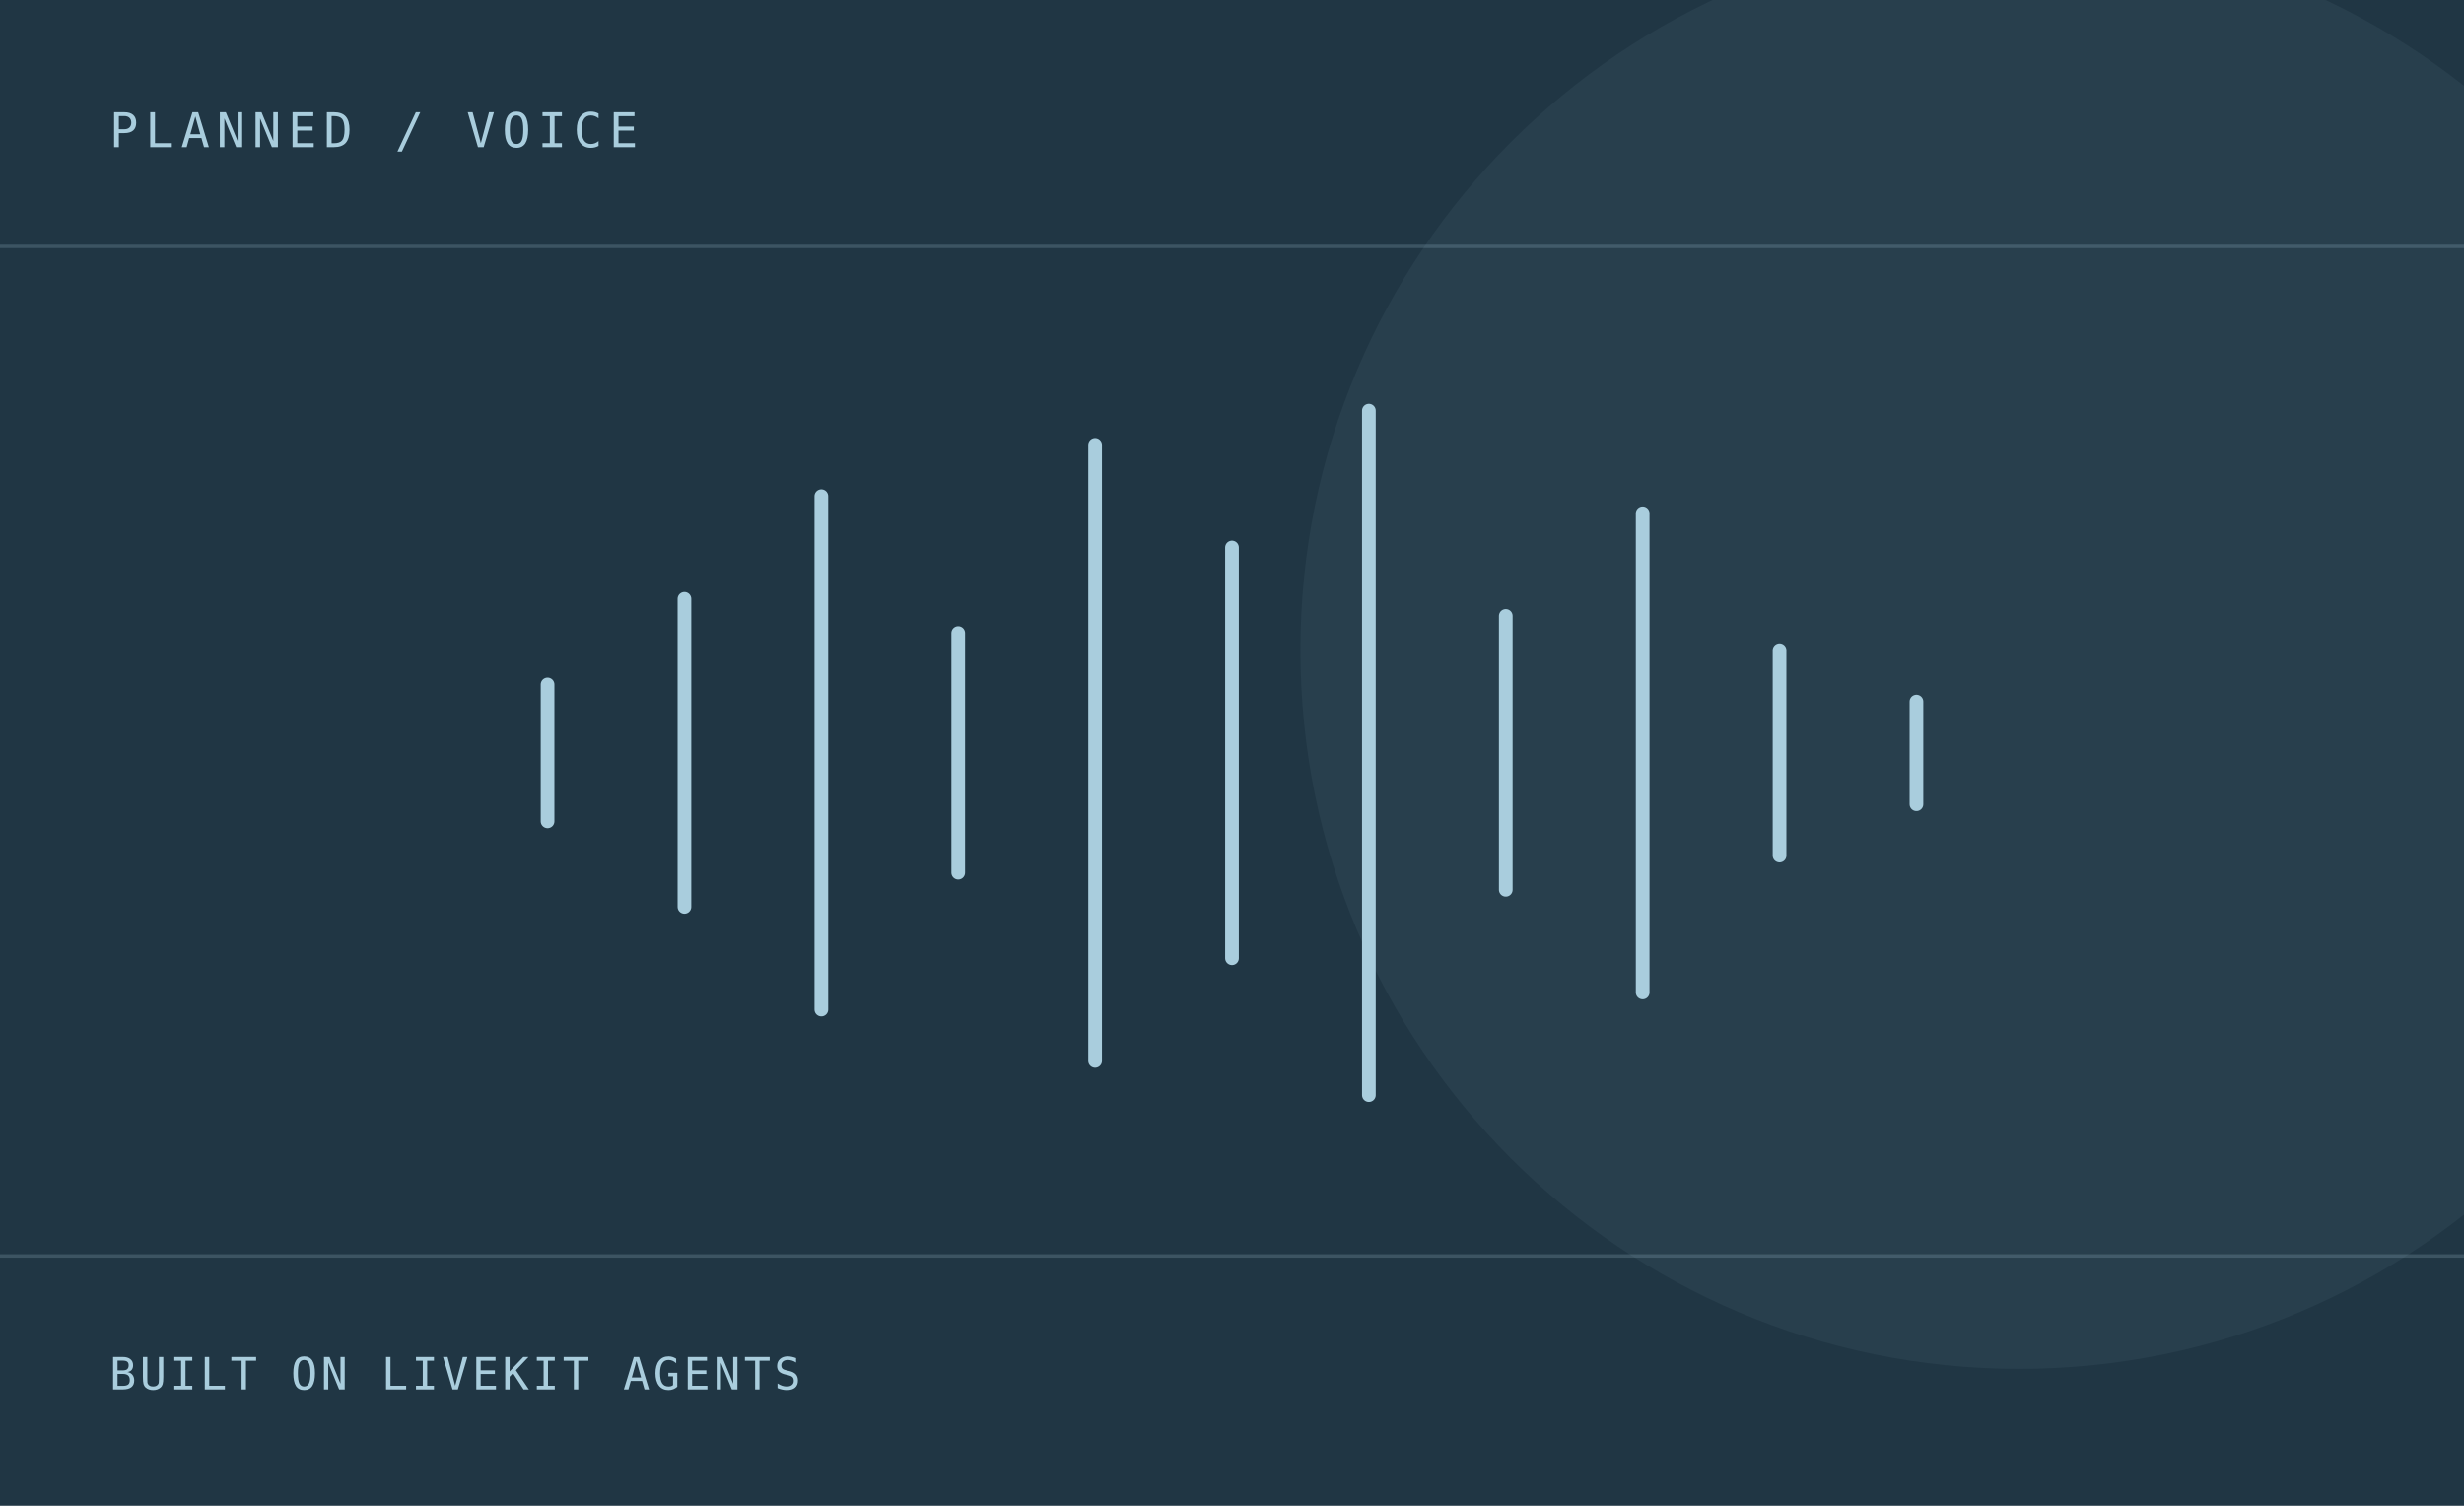
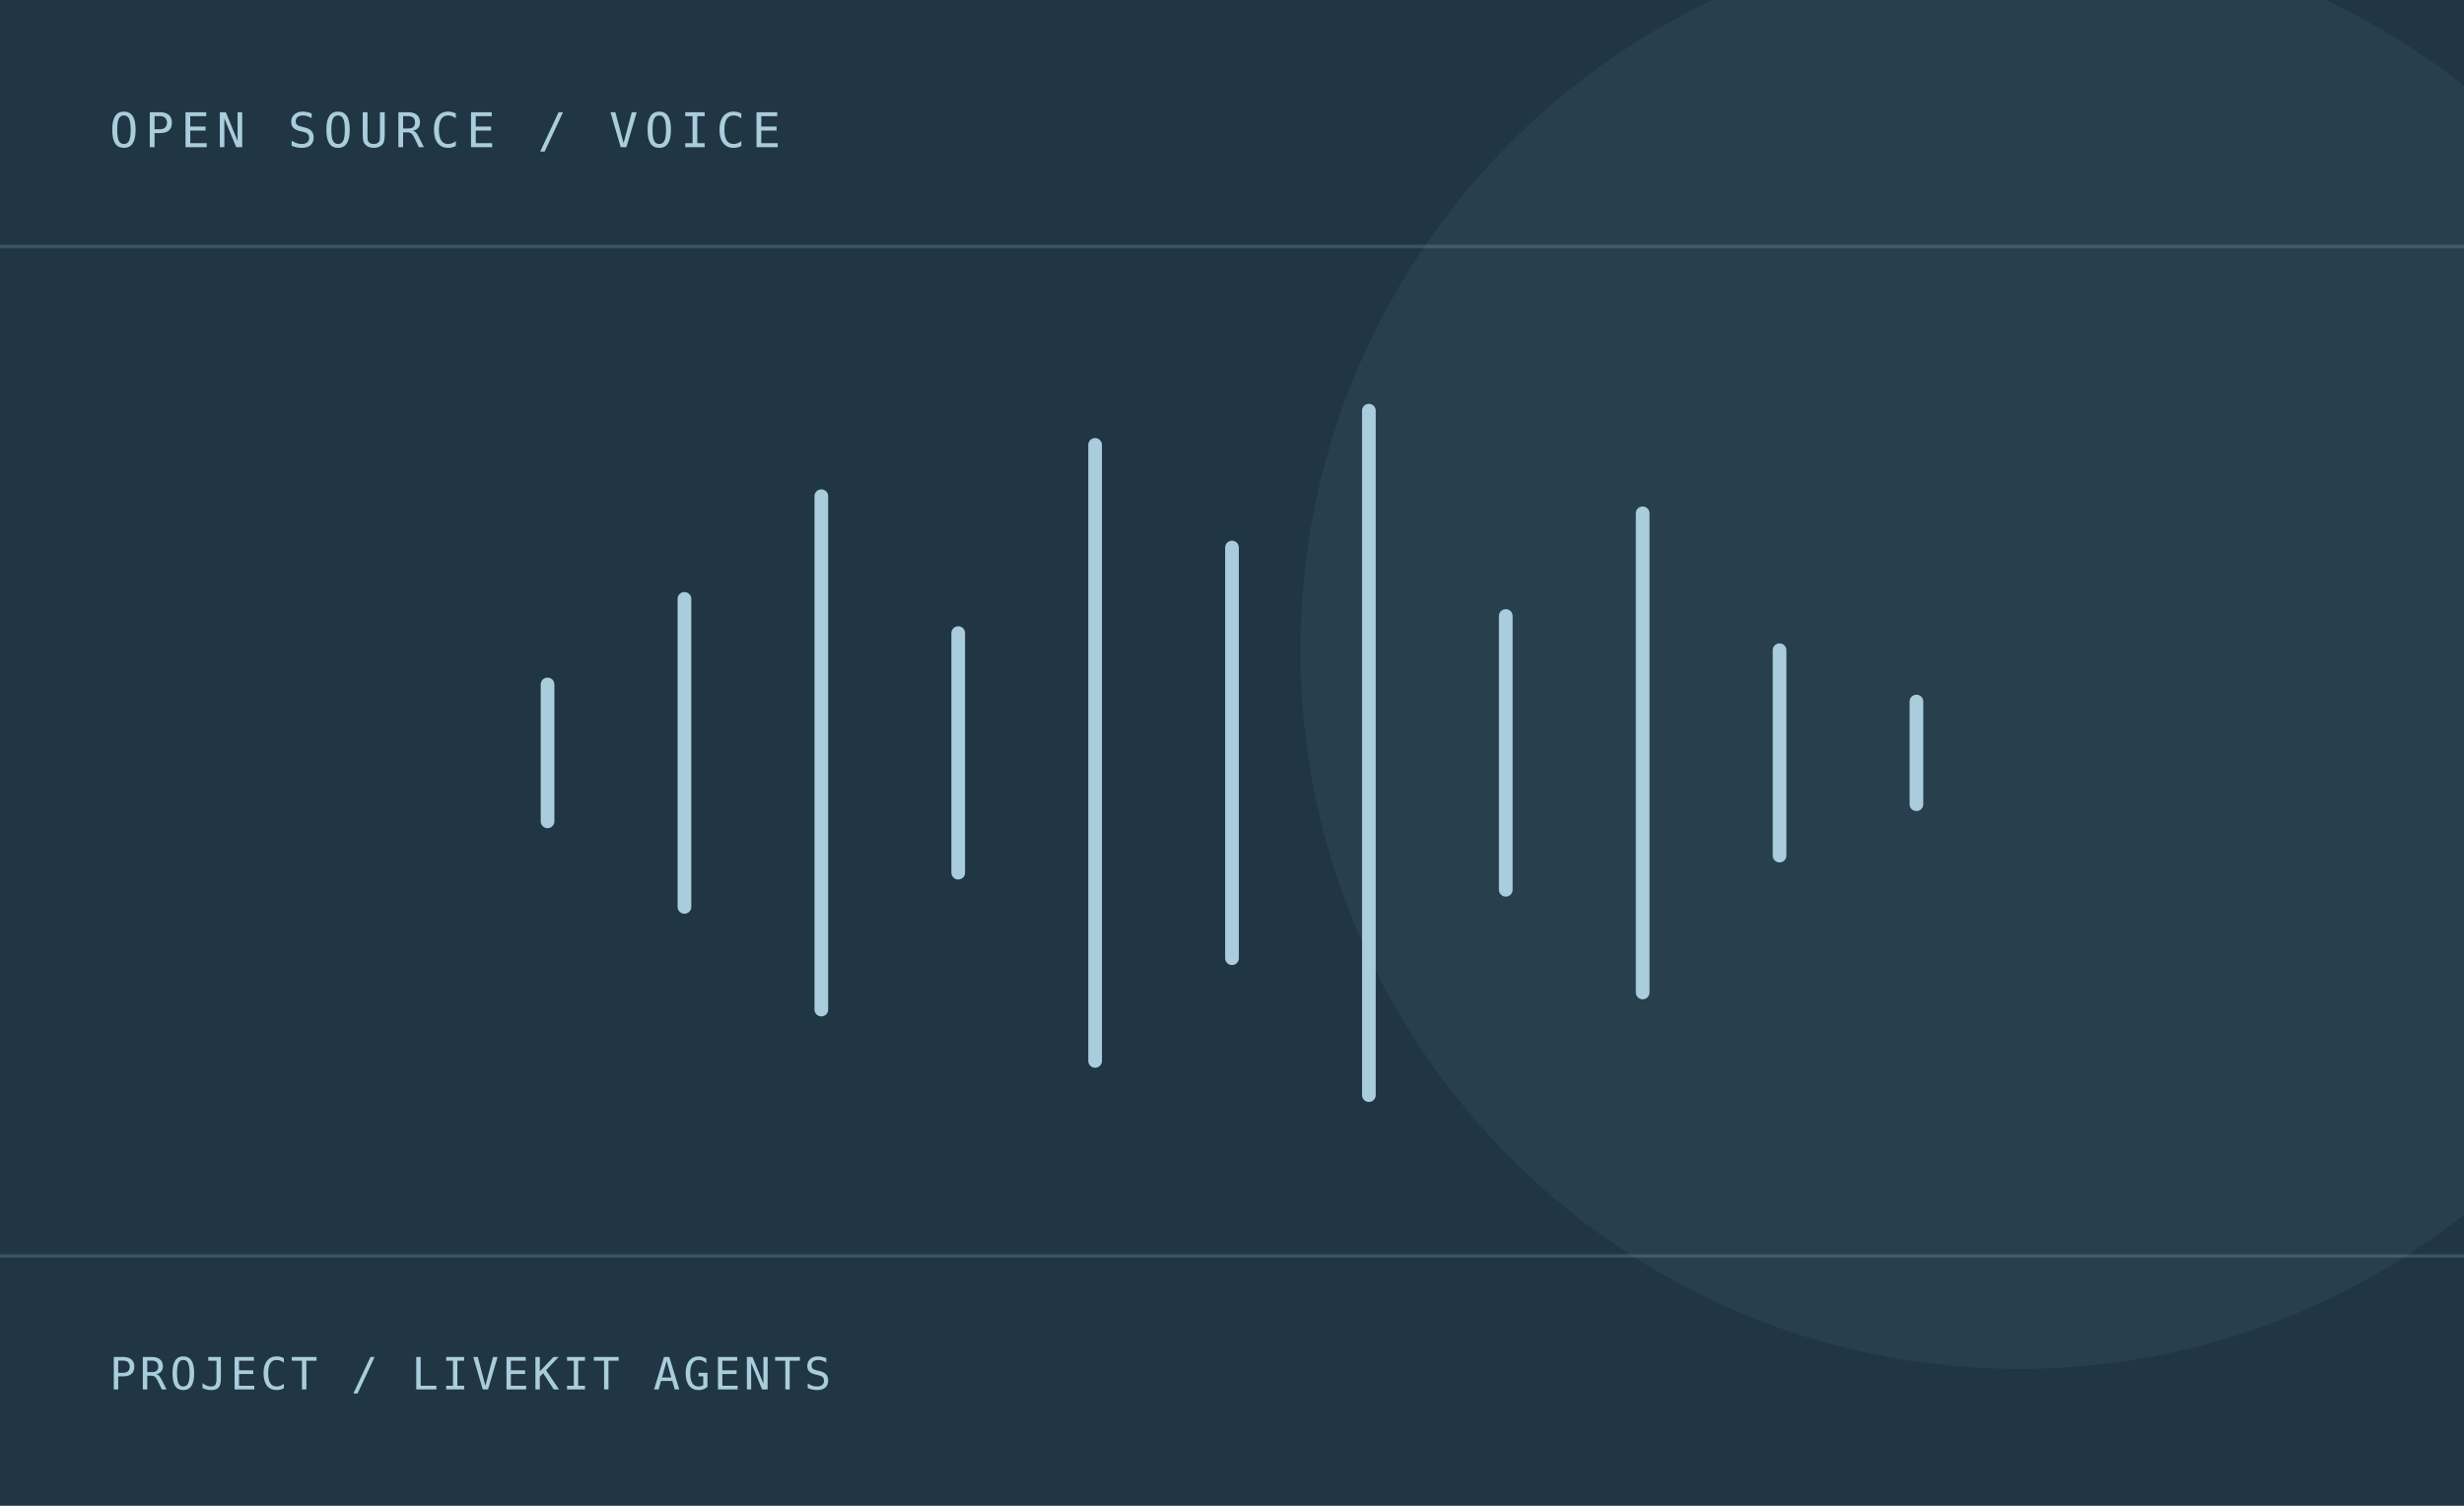
<svg xmlns="http://www.w3.org/2000/svg" viewBox="0 0 720 440" fill="none">
  <rect width="720" height="440" fill="#203644" />
  <circle cx="590" cy="190" r="210" fill="#a9cddd" opacity=".06" />
  <path d="M0 72H720M0 367H720" stroke="#a9cddd" opacity=".2" />
  <g fill="#a9cddd" font-family="monospace">
-     <text x="32" y="43" font-size="14" letter-spacing="2">PLANNED / VOICE</text>
-     <text x="32" y="406" font-size="13" letter-spacing="1">BUILT ON LIVEKIT AGENTS</text>
+     <text x="32" y="43" font-size="14" letter-spacing="2">OPEN SOURCE / VOICE</text>
+     <text x="32" y="406" font-size="13" letter-spacing="1">PROJECT / LIVEKIT AGENTS</text>
  </g>
  <g stroke="#a9cddd" stroke-width="4" stroke-linecap="round" stroke-linejoin="round">
    <path d="M160 200V240" />
    <path d="M200 175V265" />
    <path d="M240 145V295" />
    <path d="M280 185V255" />
    <path d="M320 130V310" />
    <path d="M360 160V280" />
    <path d="M400 120V320" />
    <path d="M440 180V260" />
    <path d="M480 150V290" />
    <path d="M520 190V250" />
    <path d="M560 205V235" />
  </g>
</svg>
